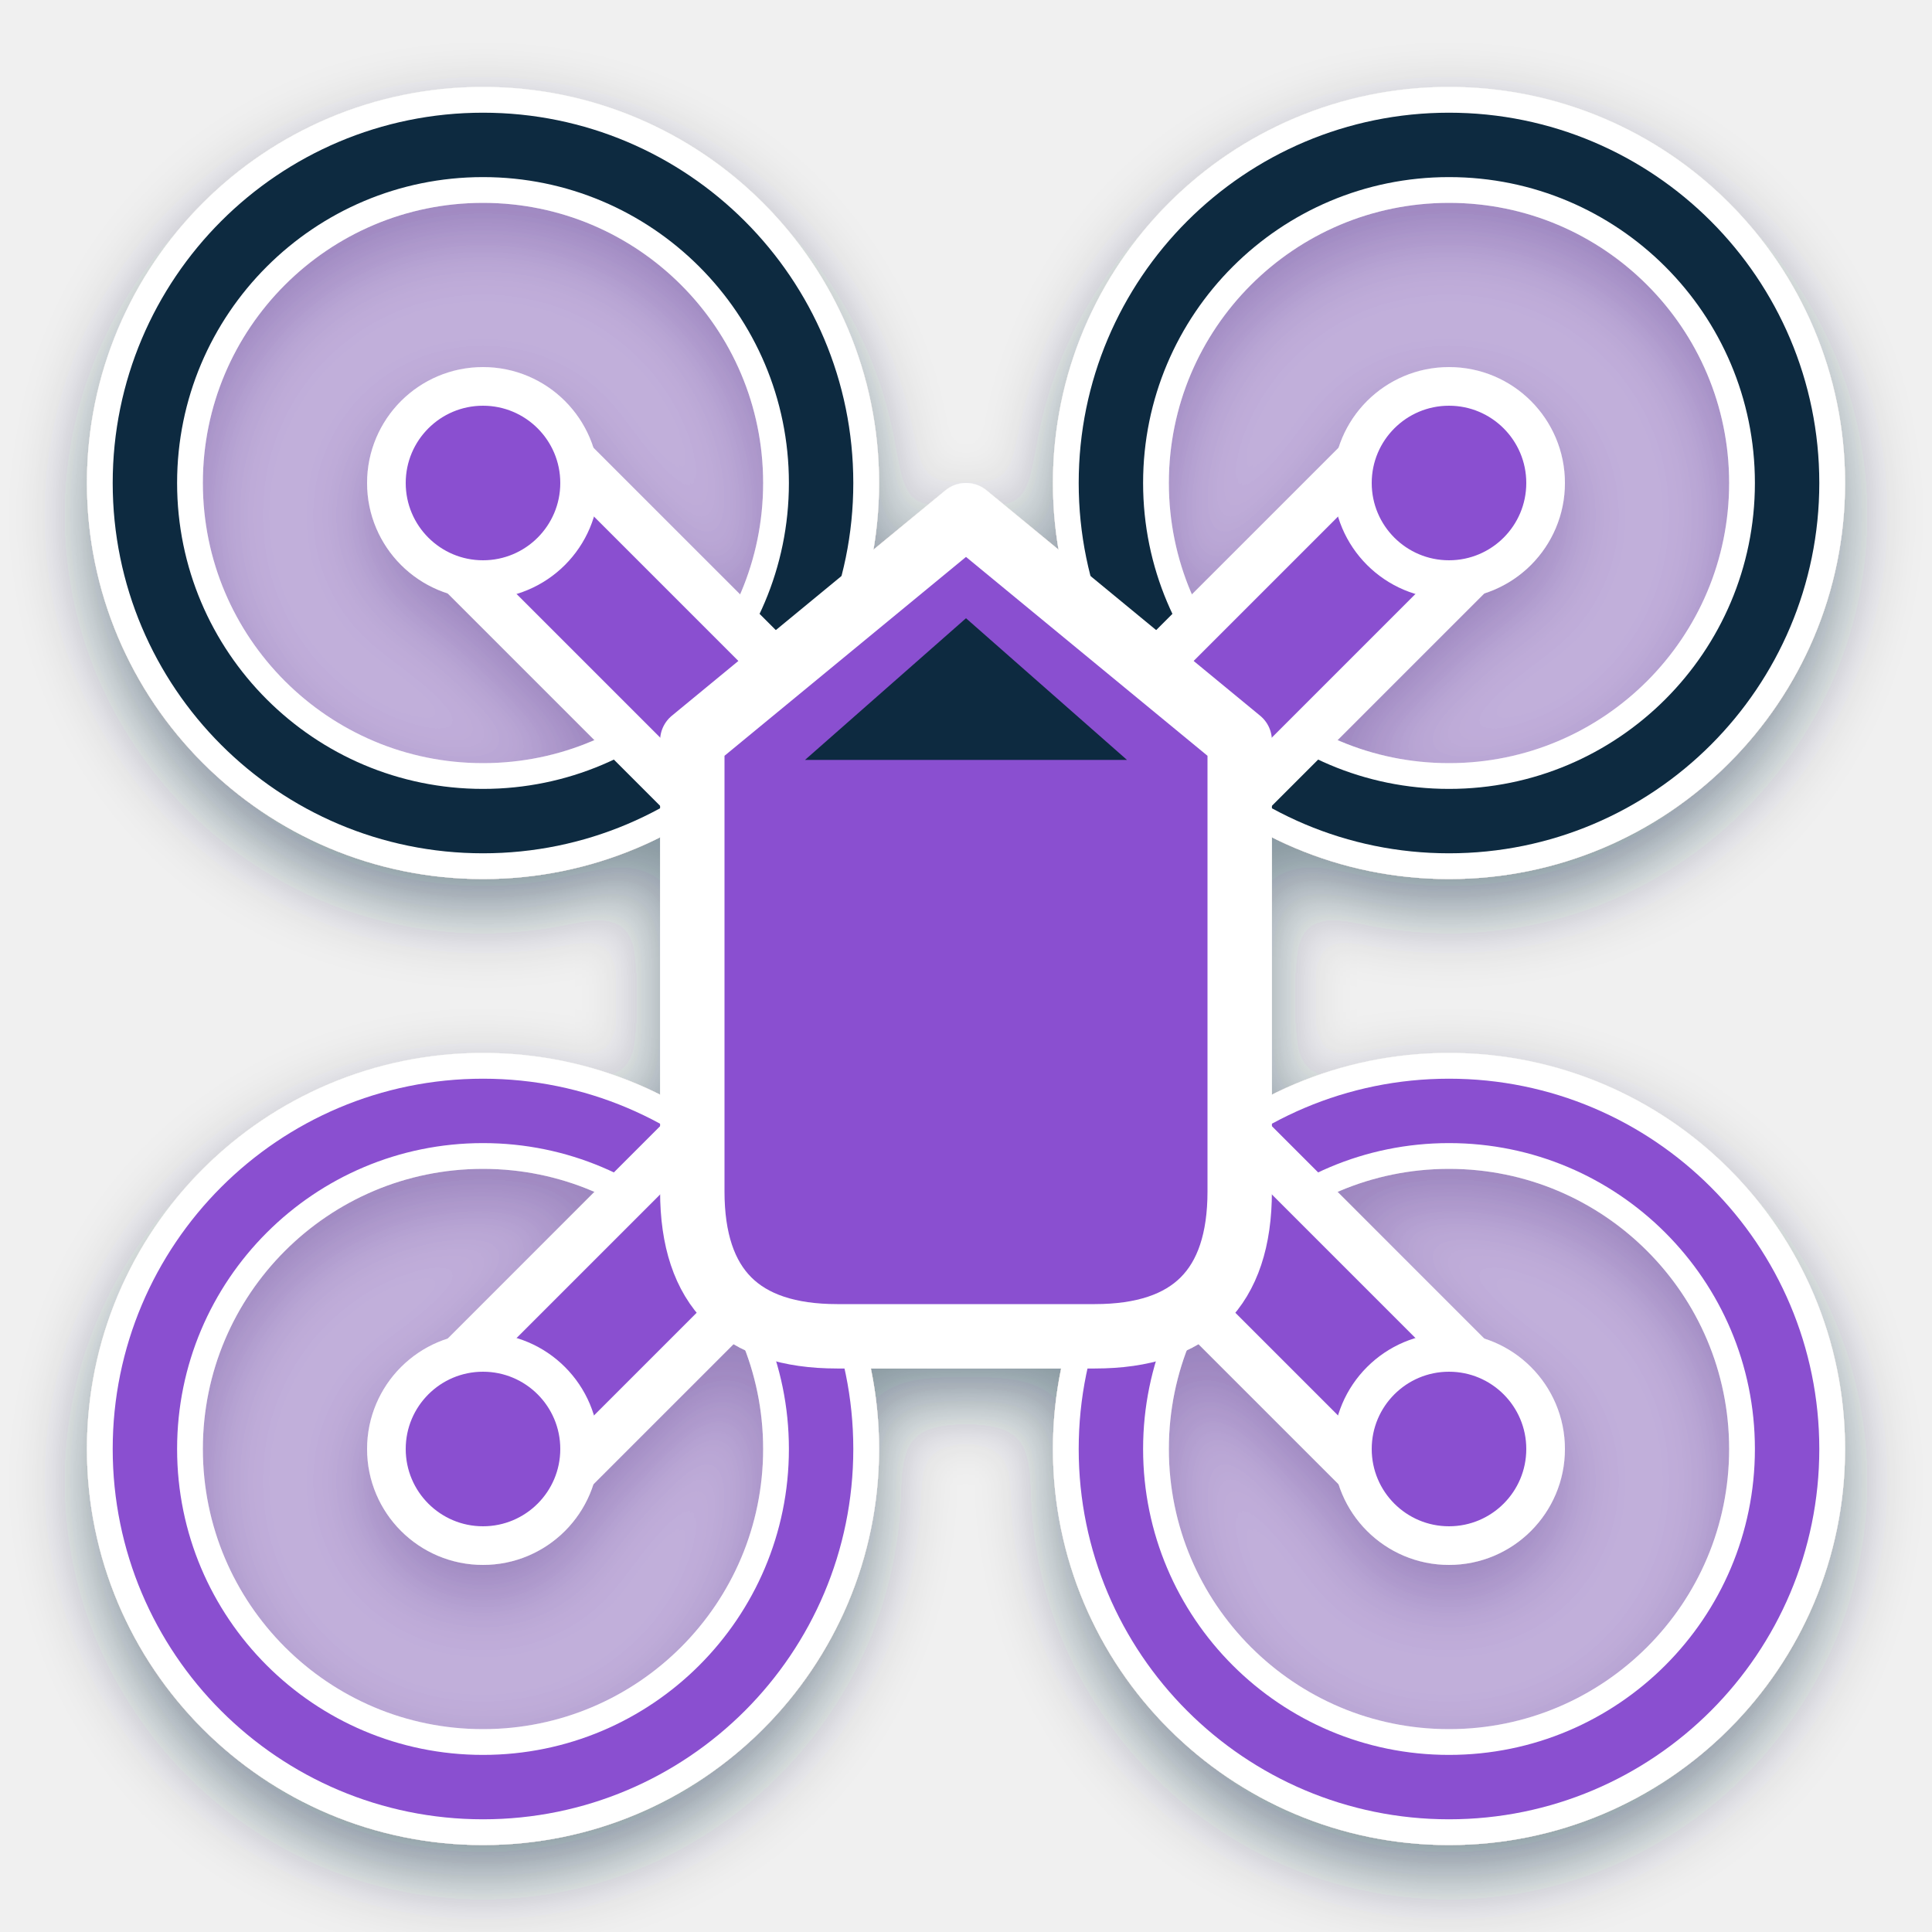
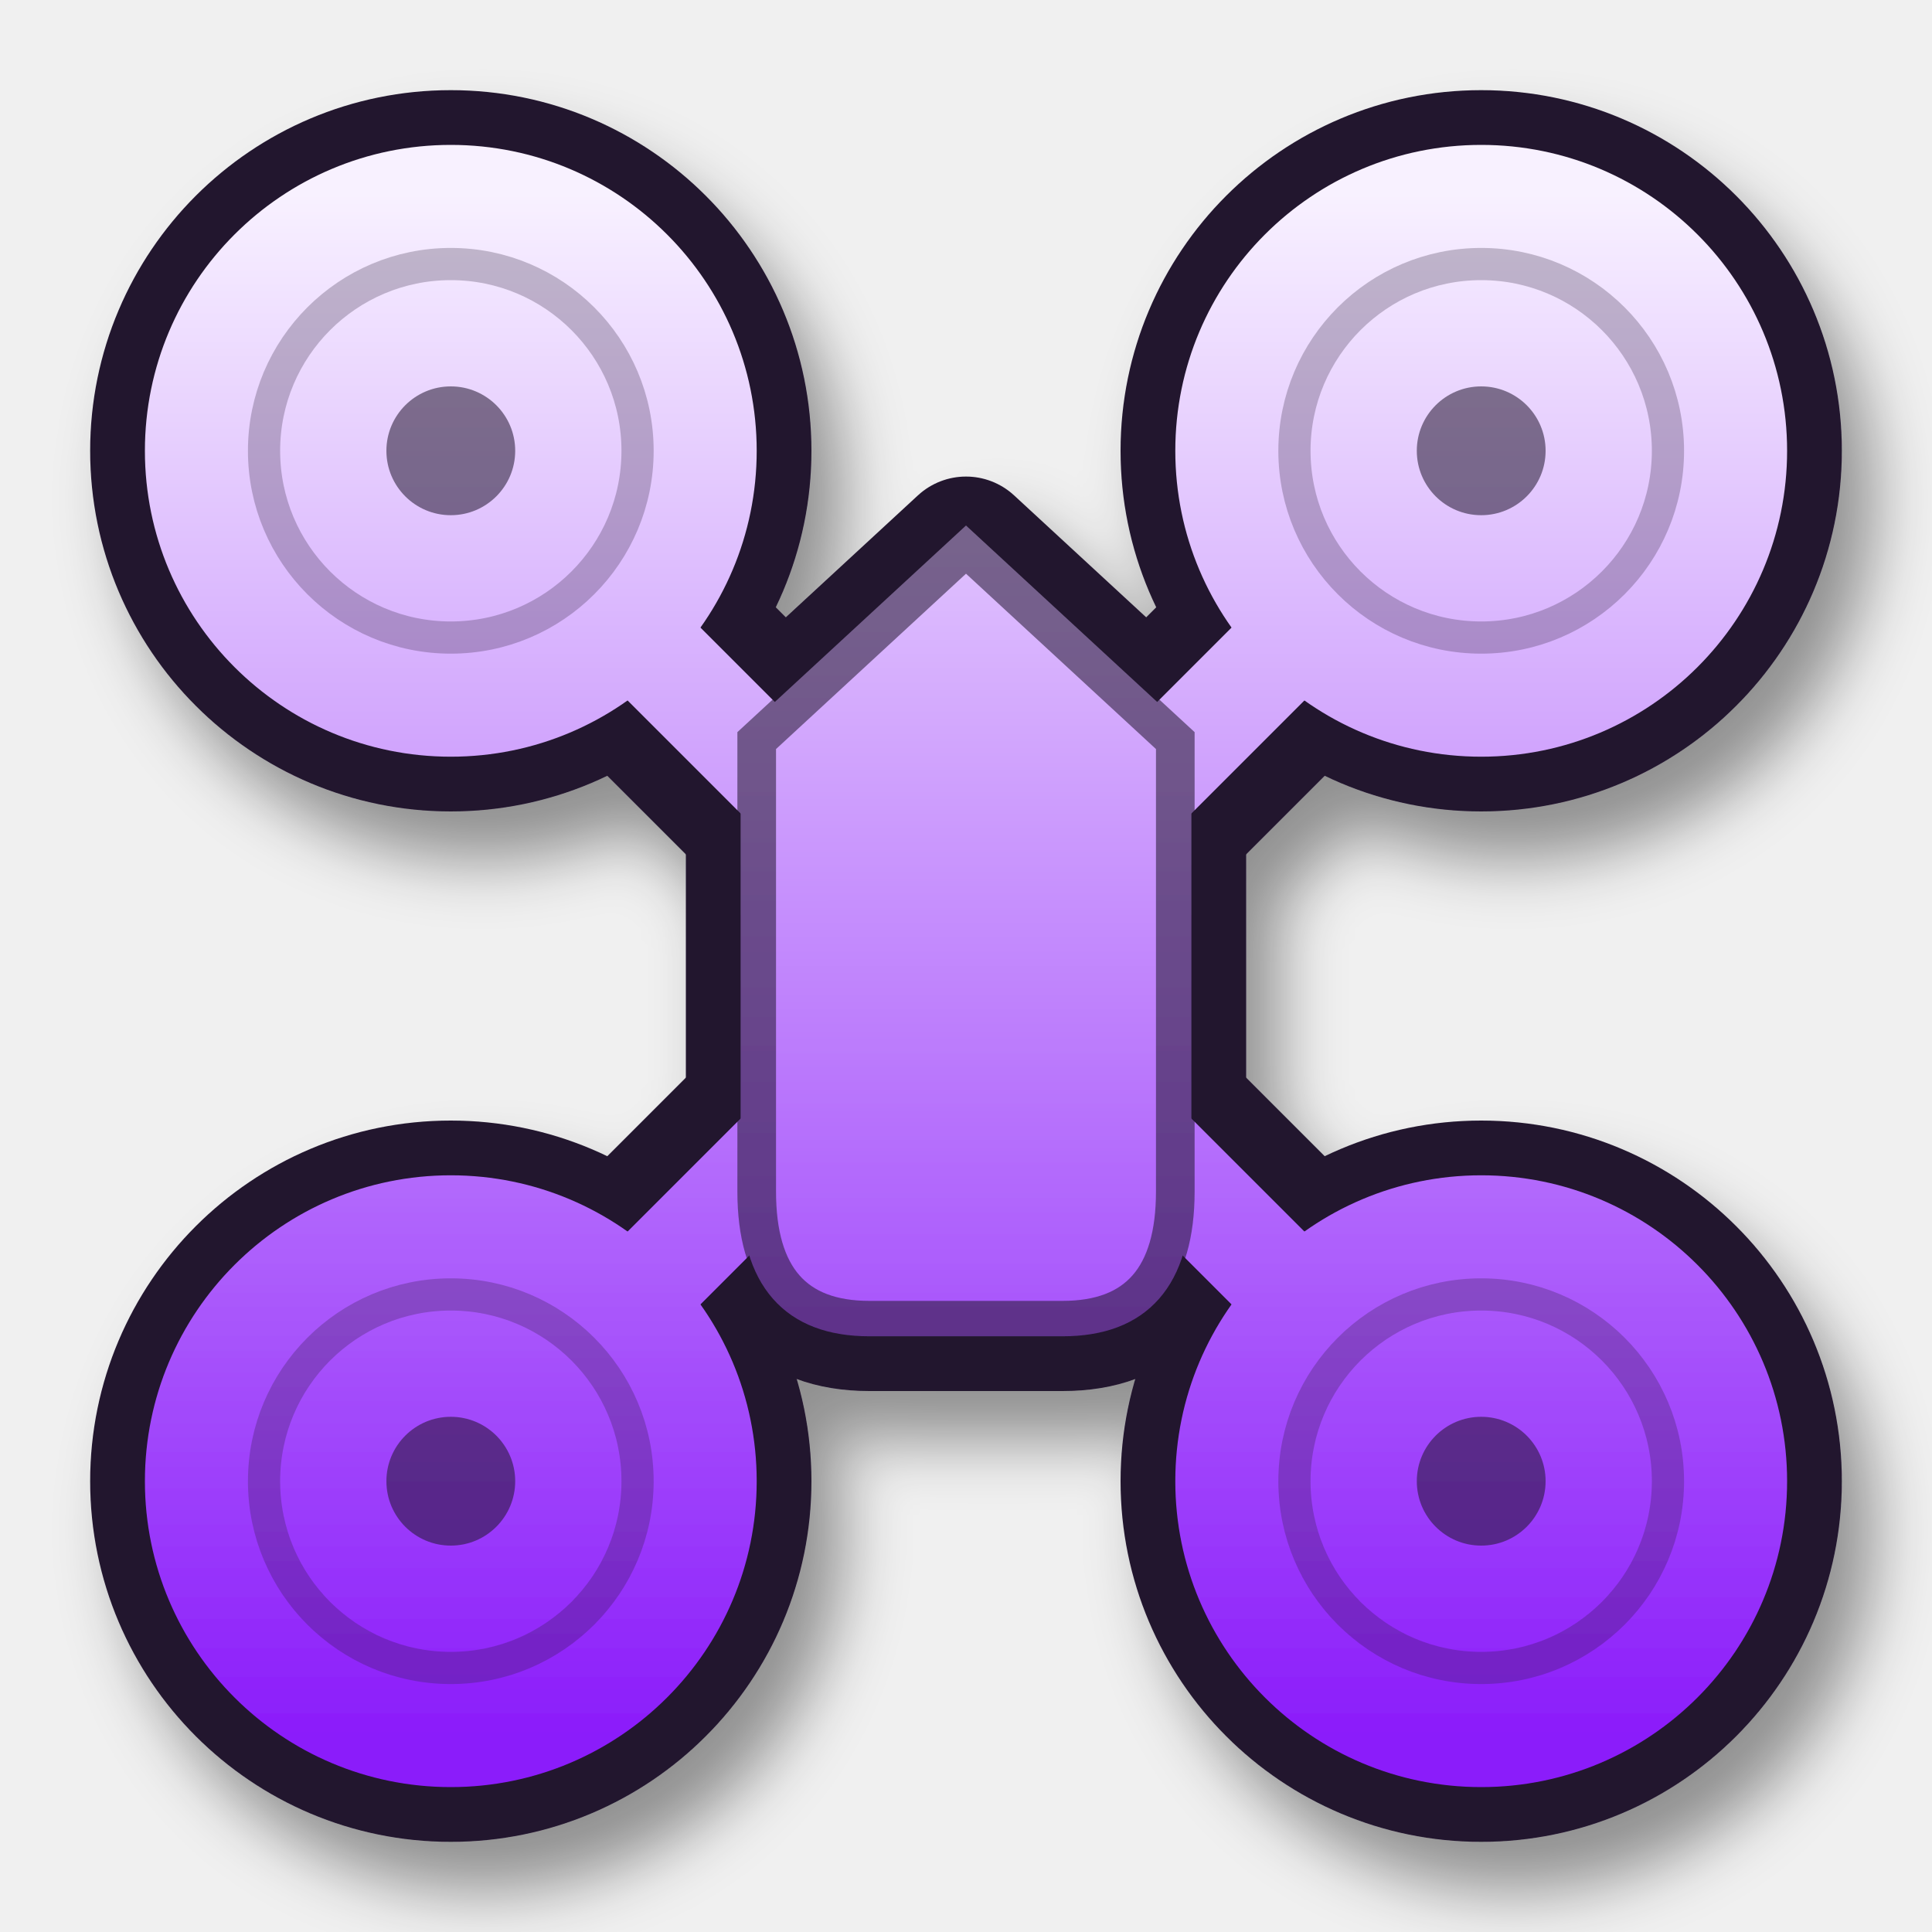
<svg xmlns="http://www.w3.org/2000/svg" width="60" height="60" viewBox="0 0 60 60">
  <defs>
    <filter id="s" x="-20%" y="-20%" width="140%" height="140%">
-       <feDropShadow dx="0" dy="1" stdDeviation="1.1" flood-color="#0d2a40" flood-opacity=".45" />
+       <feDropShadow dx="1" dy="1.5" stdDeviation="1" flood-color="#000" flood-opacity=".4" />
    </filter>
+     <linearGradient id="g" gradientUnits="userSpaceOnUse" x1="0" y1="6" x2="0" y2="54">
+       <stop offset="0" stop-color="#f8f1ff" />
+       <stop offset="1" stop-color="#8b1cfa" />
+     </linearGradient>
  </defs>
  <g filter="url(#s)">
-     <g>
-       <circle cx="15" cy="15" r="10.5" fill="#8a4fd0" fill-opacity=".3" stroke="#fff" stroke-width="3.6" />
-       <circle cx="15" cy="15" r="10.5" fill="none" stroke="#0d2a40" stroke-width="2" />
-       <circle cx="45" cy="15" r="10.5" fill="#8a4fd0" fill-opacity=".3" stroke="#fff" stroke-width="3.6" />
-       <circle cx="45" cy="15" r="10.5" fill="none" stroke="#0d2a40" stroke-width="2" />
-       <circle cx="15" cy="45" r="10.5" fill="#8a4fd0" fill-opacity=".3" stroke="#fff" stroke-width="3.6" />
-       <circle cx="15" cy="45" r="10.5" fill="none" stroke="#8a4fd0" stroke-width="2" />
-       <circle cx="45" cy="45" r="10.5" fill="#8a4fd0" fill-opacity=".3" stroke="#fff" stroke-width="3.6" />
-       <circle cx="45" cy="45" r="10.5" fill="none" stroke="#8a4fd0" stroke-width="2" />
-       <line x1="30" y1="30" x2="15" y2="15" stroke="#fff" stroke-width="6.4" stroke-linecap="round" />
-       <line x1="30" y1="30" x2="45" y2="15" stroke="#fff" stroke-width="6.4" stroke-linecap="round" />
-       <line x1="30" y1="30" x2="15" y2="45" stroke="#fff" stroke-width="6.4" stroke-linecap="round" />
-       <line x1="30" y1="30" x2="45" y2="45" stroke="#fff" stroke-width="6.4" stroke-linecap="round" />
-       <line x1="30" y1="30" x2="15" y2="15" stroke="#8a4fd0" stroke-width="3.4" stroke-linecap="round" />
-       <line x1="30" y1="30" x2="45" y2="15" stroke="#8a4fd0" stroke-width="3.4" stroke-linecap="round" />
-       <line x1="30" y1="30" x2="15" y2="45" stroke="#8a4fd0" stroke-width="3.4" stroke-linecap="round" />
-       <line x1="30" y1="30" x2="45" y2="45" stroke="#8a4fd0" stroke-width="3.4" stroke-linecap="round" />
-       <circle cx="15" cy="15" r="3" fill="#8a4fd0" stroke="#fff" stroke-width="1.2" />
-       <circle cx="45" cy="15" r="3" fill="#8a4fd0" stroke="#fff" stroke-width="1.2" />
-       <circle cx="15" cy="45" r="3" fill="#8a4fd0" stroke="#fff" stroke-width="1.2" />
-       <circle cx="45" cy="45" r="3" fill="#8a4fd0" stroke="#fff" stroke-width="1.2" />
-       <path d="M30 16 L38.5 23 V37 Q38.5 41.5 34 41.5 H26 Q21.5 41.5 21.5 37 V23 Z" fill="#8a4fd0" stroke="#fff" stroke-width="2" stroke-linejoin="round" />
-       <path d="M30 19.2 L35 23.6 H25 Z" fill="#0d2a40" />
+     <g stroke="#22162e" stroke-width="7.4" stroke-linecap="round">
+       <line x1="30" y1="30" x2="14" y2="14" />
+       <line x1="30" y1="30" x2="46" y2="14" />
+       <line x1="30" y1="30" x2="14" y2="46" />
+       <line x1="30" y1="30" x2="46" y2="46" />
    </g>
+     <circle cx="14" cy="14" r="9" fill="#22162e" stroke="#22162e" stroke-width="4.4" stroke-linejoin="round" stroke-linecap="round" />
+     <circle cx="46" cy="14" r="9" fill="#22162e" stroke="#22162e" stroke-width="4.4" stroke-linejoin="round" stroke-linecap="round" />
+     <circle cx="14" cy="46" r="9" fill="#22162e" stroke="#22162e" stroke-width="4.4" stroke-linejoin="round" stroke-linecap="round" />
+     <circle cx="46" cy="46" r="9" fill="#22162e" stroke="#22162e" stroke-width="4.4" stroke-linejoin="round" stroke-linecap="round" />
+     <path d="M30 17 L36.5 23 V37 Q36.5 41 33 41 H27 Q23.5 41 23.5 37 V23 Z" fill="#22162e" stroke="#22162e" stroke-width="4.4" stroke-linejoin="round" stroke-linecap="round" />
+     <circle cx="14" cy="14" r="9" fill="url(#g)" stroke="url(#g)" stroke-linecap="round" />
+     <circle cx="46" cy="14" r="9" fill="url(#g)" stroke="url(#g)" stroke-linecap="round" />
+     <circle cx="14" cy="46" r="9" fill="url(#g)" stroke="url(#g)" stroke-linecap="round" />
+     <circle cx="46" cy="46" r="9" fill="url(#g)" stroke="url(#g)" stroke-linecap="round" />
+     <path d="M30 17 L36.5 23 V37 Q36.5 41 33 41 H27 Q23.5 41 23.5 37 V23 Z" fill="url(#g)" stroke="url(#g)" stroke-linecap="round" />
+     <g stroke="url(#g)" stroke-width="3.2" stroke-linecap="round">
+       <line x1="30" y1="30" x2="14" y2="14" />
+       <line x1="30" y1="30" x2="46" y2="14" />
+       <line x1="30" y1="30" x2="14" y2="46" />
+       <line x1="30" y1="30" x2="46" y2="46" />
+     </g>
+     <circle cx="14" cy="14" r="5.8" fill="none" stroke="#22162e" stroke-opacity=".25" stroke-width="1" />
+     <circle cx="14" cy="14" r="2" fill="#22162e" fill-opacity=".55" />
+     <circle cx="46" cy="14" r="5.8" fill="none" stroke="#22162e" stroke-opacity=".25" stroke-width="1" />
+     <circle cx="46" cy="14" r="2" fill="#22162e" fill-opacity=".55" />
+     <circle cx="14" cy="46" r="5.8" fill="none" stroke="#22162e" stroke-opacity=".25" stroke-width="1" />
+     <circle cx="14" cy="46" r="2" fill="#22162e" fill-opacity=".55" />
+     <circle cx="46" cy="46" r="5.8" fill="none" stroke="#22162e" stroke-opacity=".25" stroke-width="1" />
+     <circle cx="46" cy="46" r="2" fill="#22162e" fill-opacity=".55" />
+     <path d="M30 17 L36.5 23 V37 Q36.5 41 33 41 H27 Q23.5 41 23.5 37 V23 Z" fill="none" stroke="#22162e" stroke-opacity=".55" stroke-width="1.2" />
  </g>
</svg>
